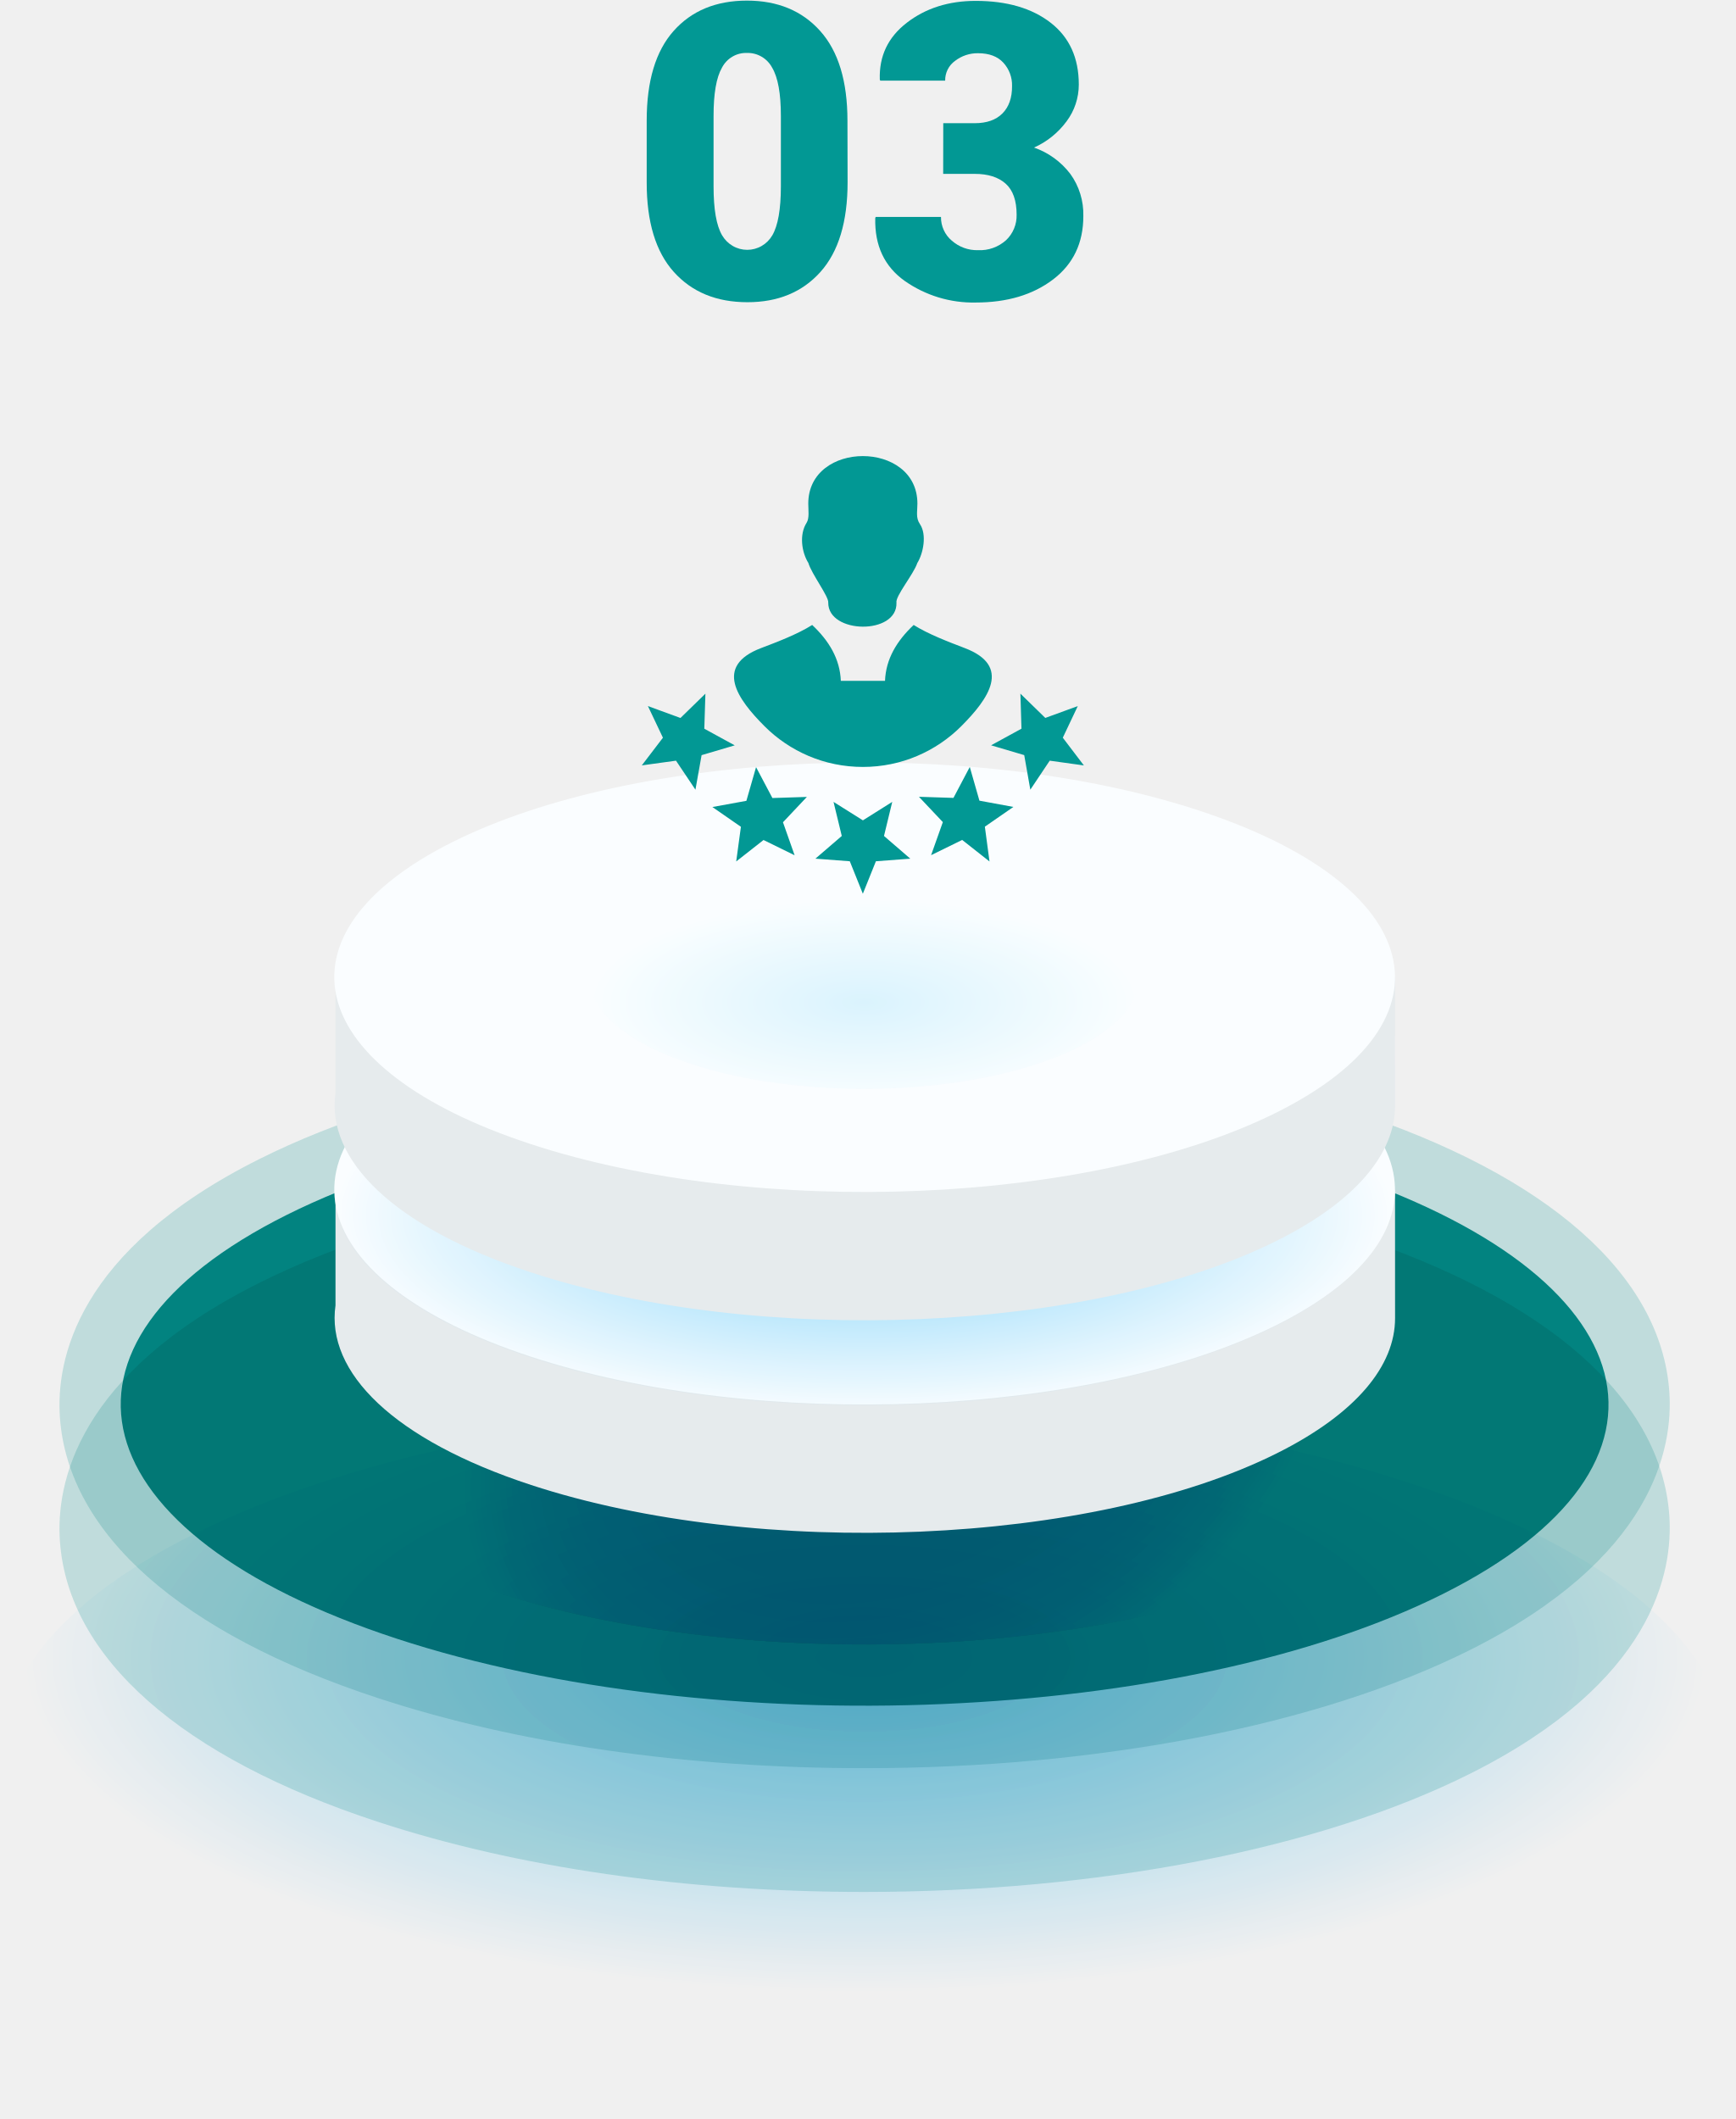
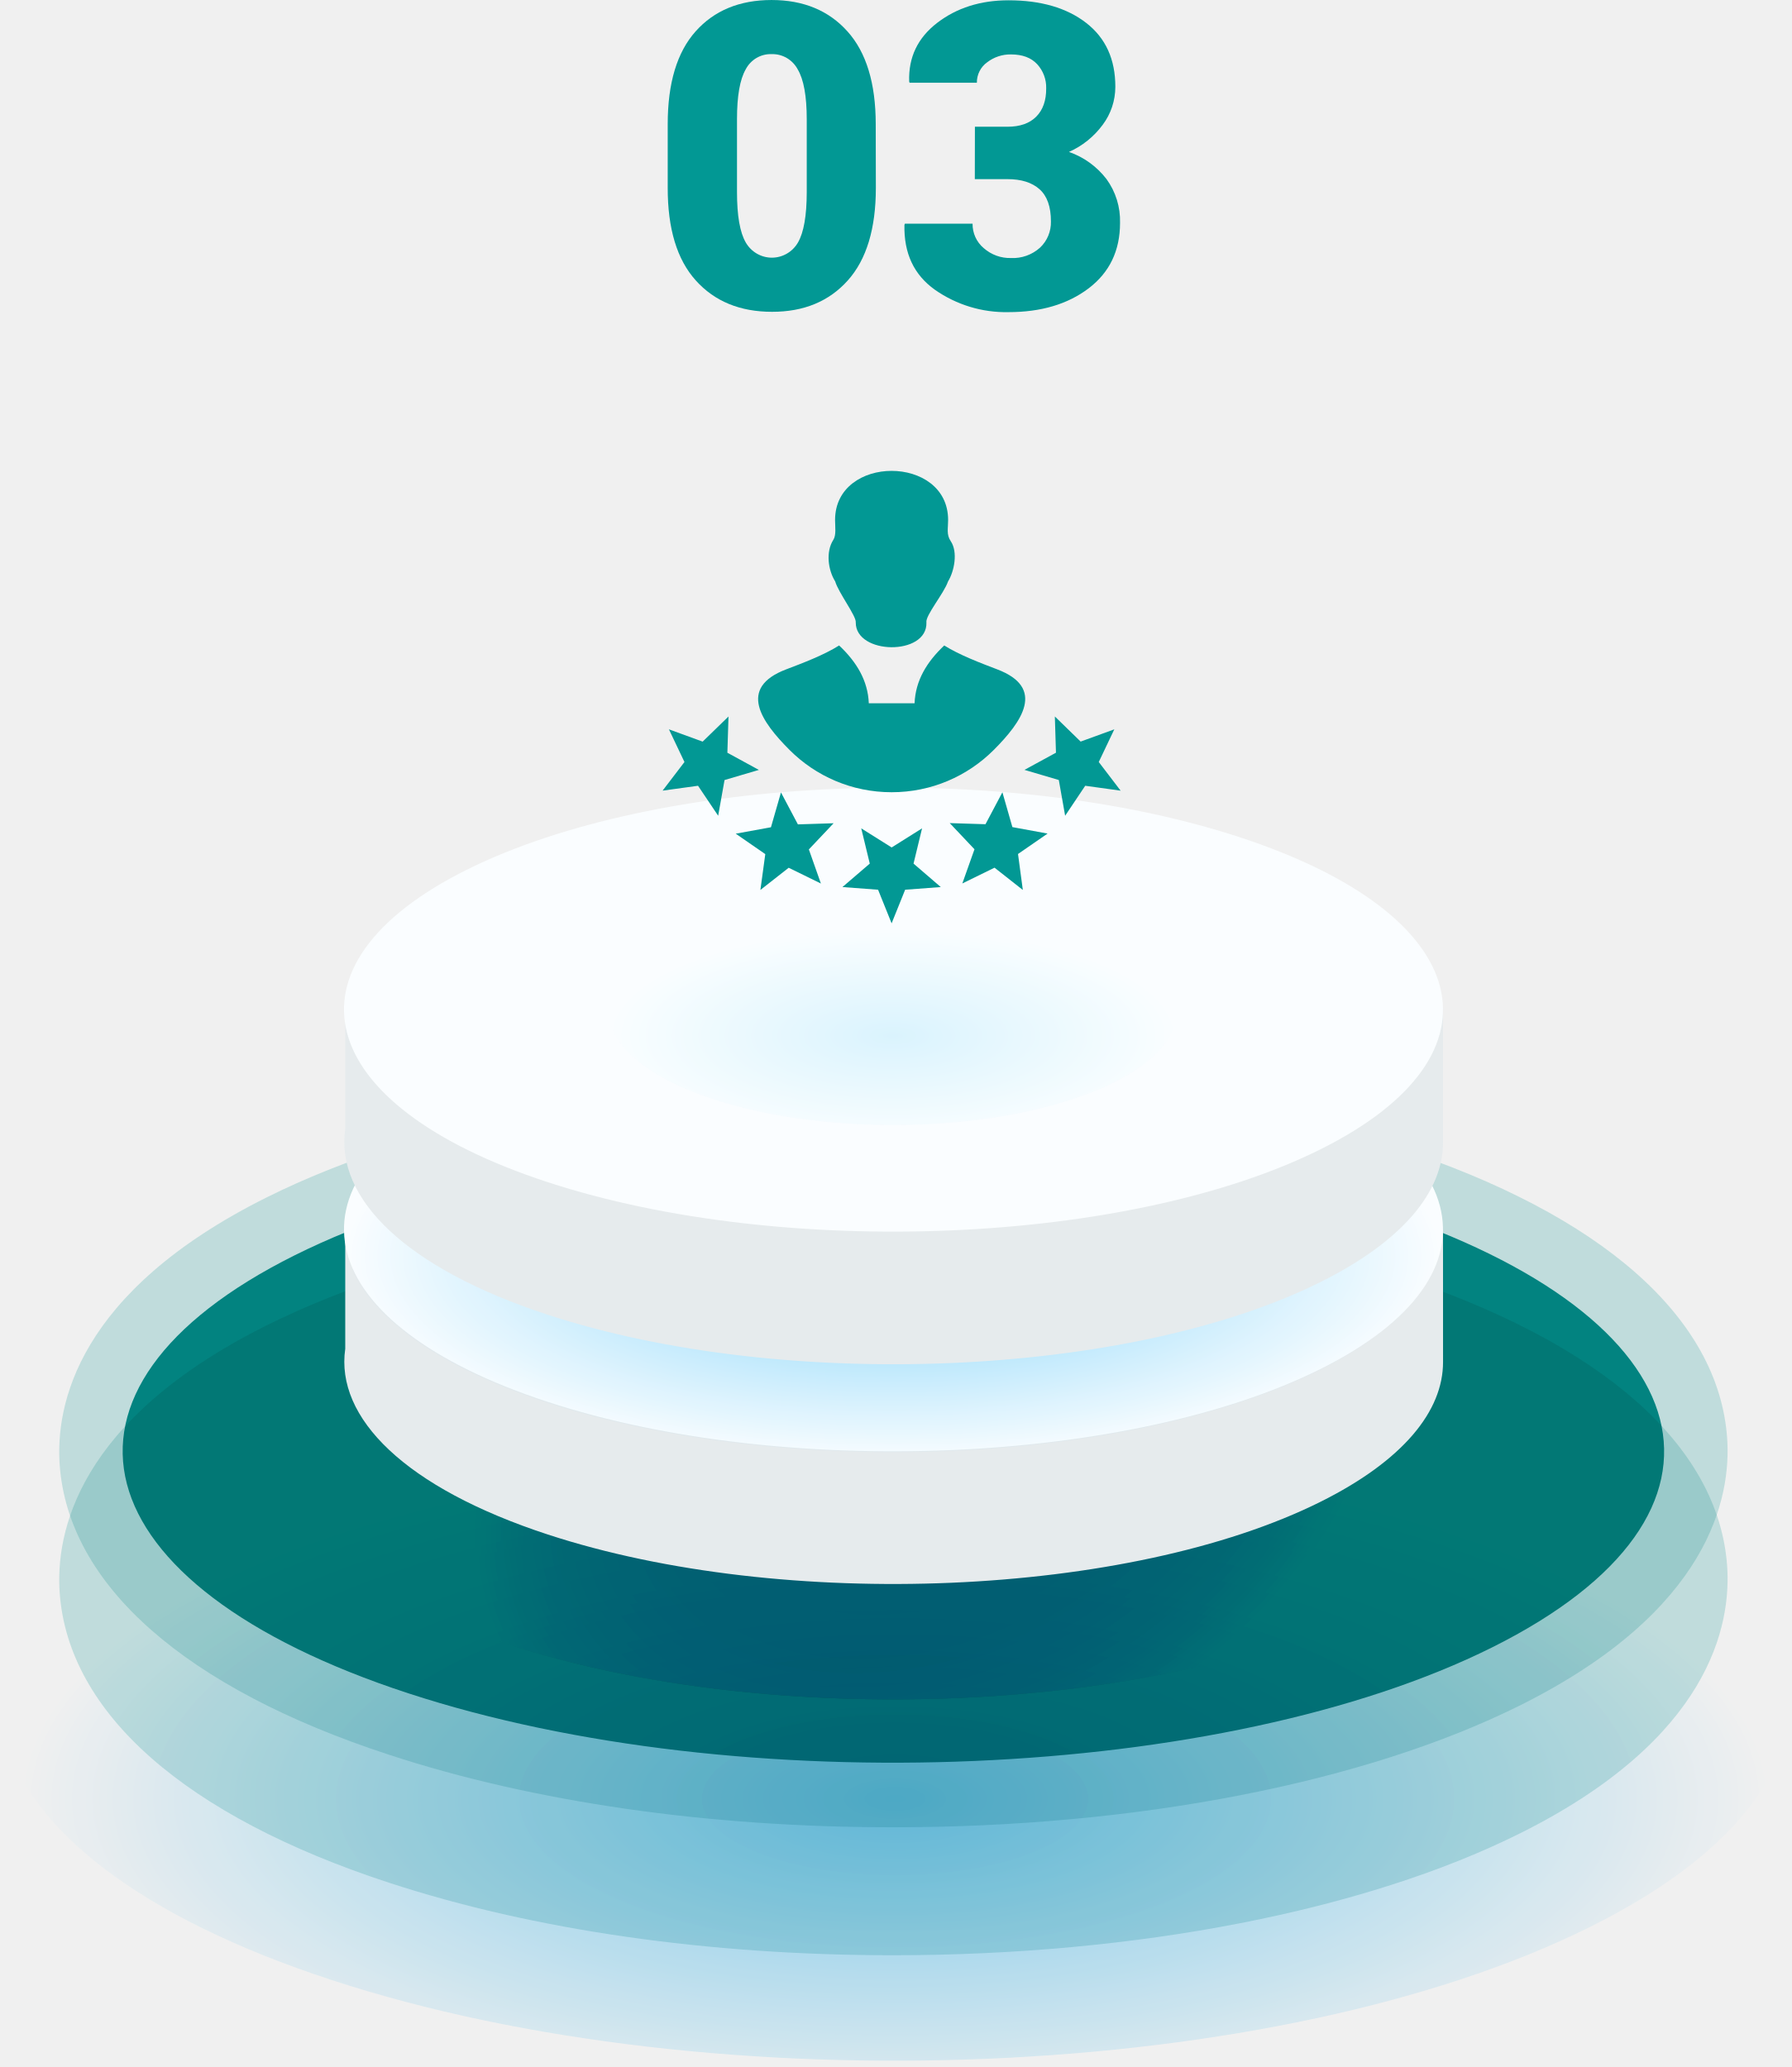
- <svg xmlns="http://www.w3.org/2000/svg" width="77" height="94" viewBox="0 0 77 94" fill="none">
-   <path style="mix-blend-mode:multiply" d="M62.471 65.771C78.919 71.163 81.455 80.934 68.136 87.594C54.816 94.254 30.688 95.281 14.242 89.889C-2.203 84.497 -4.741 74.724 8.577 68.064C21.895 61.405 46.026 60.377 62.471 65.771Z" fill="url(#paint0_radial_0_27795)" />
+ <svg xmlns="http://www.w3.org/2000/svg" width="221" height="255" viewBox="0 0 221 255" fill="none">
+   <path style="mix-blend-mode:multiply" d="M40.925 244.279C-6.46 228.777 -13.766 200.684 24.607 181.538C62.98 162.392 132.494 159.438 179.874 174.94C227.255 190.443 234.566 218.54 196.197 237.686C157.828 256.832 88.306 259.786 40.925 244.279Z" fill="url(#paint0_radial_194_3567)" />
  <g style="mix-blend-mode:multiply" opacity="0.2">
-     <path d="M38.337 78.437C30.427 78.437 22.966 77.361 16.758 75.326C8.034 72.465 3.027 68.048 2.658 62.887C2.478 60.345 3.386 55.475 11.514 51.411C18.169 48.083 27.96 46.173 38.376 46.173C46.285 46.173 53.747 47.25 59.948 49.285C68.67 52.145 73.677 56.564 74.046 61.725C74.228 64.265 73.319 69.136 65.192 73.201C58.543 76.528 48.753 78.437 38.337 78.437Z" fill="#029894" />
+     <path d="M110.154 225.427C87.363 225.427 65.868 222.332 47.984 216.481C22.85 208.257 8.425 195.559 7.362 180.72C6.842 173.413 9.459 159.412 32.876 147.727C52.048 138.158 80.257 132.669 110.264 132.669C133.051 132.669 154.55 135.764 172.414 141.615C197.543 149.839 211.969 162.541 213.032 177.38C213.555 184.683 210.938 198.688 187.522 210.373C168.366 219.938 140.161 225.427 110.154 225.427Z" fill="#029894" />
  </g>
  <g style="mix-blend-mode:multiply">
-     <path d="M59.12 51.923C73.281 56.566 75.463 64.978 63.996 70.713C52.529 76.447 31.755 77.332 17.588 72.689C3.421 68.045 1.244 59.632 12.71 53.898C24.176 48.163 44.953 47.28 59.12 51.923Z" fill="#029894" />
+     <path d="M170.025 149.201C210.823 162.55 217.112 186.733 184.075 203.219C151.037 219.706 91.186 222.249 50.371 208.9C9.557 195.551 3.285 171.363 36.318 154.877C69.351 138.391 129.211 135.852 170.025 149.201Z" fill="#029894" />
  </g>
  <g style="mix-blend-mode:multiply">
-     <path d="M54.887 54.036C66.166 57.734 67.904 64.428 58.772 69.002C49.639 73.576 33.093 74.273 21.816 70.574C10.539 66.874 8.797 60.182 17.931 55.609C27.065 51.037 43.616 50.338 54.887 54.036Z" fill="url(#paint1_radial_0_27795)" />
-     <path d="M54.887 54.036C66.166 57.734 67.904 64.428 58.772 69.002C49.639 73.576 33.093 74.273 21.816 70.574C10.539 66.874 8.797 60.182 17.931 55.609C27.065 51.037 43.616 50.338 54.887 54.036Z" fill="url(#paint2_radial_0_27795)" />
-     <path d="M54.887 54.036C66.166 57.734 67.904 64.428 58.772 69.002C49.639 73.576 33.093 74.273 21.816 70.574C10.539 66.874 8.797 60.182 17.931 55.609C27.065 51.037 43.616 50.338 54.887 54.036Z" fill="url(#paint3_radial_0_27795)" />
+     <path d="M157.83 155.275C190.324 165.907 195.333 185.152 169.021 198.302C142.71 211.452 95.039 213.456 62.549 202.821C30.06 192.185 25.043 172.944 51.358 159.798C77.674 146.653 125.357 144.644 157.83 155.275Z" fill="url(#paint1_radial_194_3567)" />
+     <path d="M157.83 155.275C190.324 165.907 195.333 185.152 169.021 198.302C142.71 211.452 95.039 213.456 62.549 202.821C30.06 192.185 25.043 172.944 51.358 159.798C77.674 146.653 125.357 144.644 157.83 155.275Z" fill="url(#paint2_radial_194_3567)" />
+     <path d="M157.83 155.275C190.324 165.907 195.333 185.152 169.021 198.302C142.71 211.452 95.039 213.456 62.549 202.821C30.06 192.185 25.043 172.944 51.358 159.798C77.674 146.653 125.357 144.644 157.83 155.275Z" fill="url(#paint3_radial_194_3567)" />
  </g>
  <g style="mix-blend-mode:multiply" opacity="0.2">
-     <path d="M38.337 83.928C30.427 83.928 22.966 82.853 16.758 80.816C8.034 77.957 3.027 73.539 2.658 68.377C2.478 65.837 3.386 60.966 11.514 56.901C18.169 53.573 27.96 51.665 38.376 51.665C46.285 51.665 53.747 52.74 59.948 54.777C68.67 57.636 73.677 62.054 74.046 67.215C74.228 69.757 73.319 74.627 65.192 78.691C58.543 82.02 48.753 83.928 38.337 83.928Z" fill="#029894" />
+     <path d="M110.154 241.212C87.363 241.212 65.868 238.121 47.984 232.266C22.85 224.046 8.425 211.344 7.362 196.505C6.842 189.202 9.459 175.197 32.876 163.512C52.048 153.943 80.257 148.458 110.264 148.458C133.051 148.458 154.55 151.549 172.414 157.404C197.543 165.624 211.969 178.326 213.032 193.165C213.555 200.472 210.938 214.473 187.522 226.158C168.366 235.727 140.161 241.212 110.154 241.212Z" fill="#029894" />
  </g>
-   <path d="M61.88 52.779H57.222C55.92 52.088 54.561 51.515 53.159 51.069C43.063 47.758 28.249 48.388 20.072 52.476C19.873 52.575 19.686 52.676 19.504 52.779H14.882V57.906C14.456 60.867 17.436 63.865 23.556 65.874C33.652 69.185 48.466 68.555 56.642 64.467C60.173 62.7 61.885 60.579 61.882 58.471L61.88 52.779Z" fill="#E6EBED" />
-   <path d="M53.158 45.376C63.255 48.687 64.812 54.686 56.635 58.773C48.457 62.861 33.644 63.493 23.549 60.182C13.454 56.871 11.894 50.872 20.07 46.783C28.246 42.694 43.062 42.065 53.158 45.376Z" fill="#FAFDFF" />
-   <path style="mix-blend-mode:multiply" d="M38.329 62.344C51.336 62.344 61.881 58.062 61.881 52.779C61.881 47.496 51.336 43.214 38.329 43.214C25.322 43.214 14.777 47.496 14.777 52.779C14.777 58.062 25.322 62.344 38.329 62.344Z" fill="url(#paint4_radial_0_27795)" />
-   <path d="M61.88 43.351H57.222C55.92 42.66 54.561 42.087 53.159 41.641C43.063 38.33 28.249 38.959 20.072 43.048C19.873 43.148 19.686 43.248 19.504 43.351H14.882V48.476C14.456 51.438 17.436 54.436 23.556 56.445C33.652 59.756 48.466 59.125 56.642 55.036C60.173 53.271 61.885 51.149 61.882 49.042L61.88 43.351Z" fill="#E6EBED" />
-   <path d="M53.158 35.947C63.255 39.258 64.812 45.256 56.635 49.345C48.457 53.434 33.644 54.065 23.549 50.754C13.454 47.443 11.894 41.444 20.07 37.355C28.246 33.266 43.062 32.637 53.158 35.947Z" fill="#FAFDFF" />
-   <path style="mix-blend-mode:multiply" opacity="0.25" d="M38.331 48.306C45.068 48.306 50.529 46.088 50.529 43.351C50.529 40.615 45.068 38.396 38.331 38.396C31.594 38.396 26.133 40.615 26.133 43.351C26.133 46.088 31.594 48.306 38.331 48.306Z" fill="url(#paint5_radial_0_27795)" />
-   <path d="M37.597 8.083C37.597 9.839 37.196 11.166 36.393 12.063C35.591 12.959 34.511 13.407 33.153 13.406C31.782 13.406 30.694 12.959 29.889 12.063C29.084 11.167 28.683 9.84 28.686 8.083V5.35C28.686 3.593 29.084 2.267 29.881 1.372C30.677 0.477 31.76 0.029 33.129 0.027C34.494 0.027 35.579 0.476 36.383 1.376C37.188 2.276 37.59 3.6 37.591 5.35L37.597 8.083ZM34.638 5.145C34.638 4.151 34.509 3.436 34.25 3.001C34.142 2.798 33.98 2.63 33.783 2.515C33.586 2.4 33.362 2.342 33.135 2.349C32.908 2.341 32.684 2.397 32.488 2.513C32.291 2.628 32.131 2.798 32.025 3.001C31.775 3.436 31.651 4.151 31.652 5.145V8.271C31.652 9.282 31.777 10.004 32.029 10.436C32.144 10.633 32.307 10.797 32.503 10.91C32.698 11.024 32.919 11.083 33.145 11.083C33.37 11.083 33.591 11.024 33.787 10.91C33.983 10.797 34.146 10.633 34.26 10.436C34.511 10.003 34.637 9.281 34.638 8.271V5.145Z" fill="#029894" />
-   <path d="M41.841 5.465H43.237C43.77 5.465 44.18 5.32 44.466 5.032C44.753 4.743 44.895 4.338 44.892 3.818C44.903 3.434 44.764 3.062 44.506 2.781C44.248 2.501 43.874 2.361 43.382 2.361C43.015 2.356 42.656 2.475 42.363 2.701C42.225 2.799 42.114 2.931 42.037 3.083C41.961 3.236 41.922 3.405 41.925 3.577H39.044L39.026 3.523C38.992 2.487 39.392 1.647 40.229 1.005C41.065 0.362 42.081 0.04 43.277 0.039C44.663 0.039 45.773 0.362 46.605 1.009C47.438 1.656 47.853 2.57 47.853 3.751C47.853 4.34 47.663 4.913 47.312 5.381C46.937 5.89 46.44 6.291 45.867 6.546C46.503 6.767 47.062 7.172 47.475 7.712C47.869 8.254 48.072 8.915 48.054 9.588C48.054 10.78 47.606 11.717 46.71 12.398C45.814 13.08 44.67 13.42 43.277 13.42C42.154 13.444 41.053 13.108 40.128 12.46C39.23 11.82 38.795 10.892 38.824 9.678L38.842 9.624H41.74C41.737 9.824 41.779 10.023 41.862 10.204C41.944 10.386 42.066 10.546 42.218 10.674C42.54 10.958 42.956 11.11 43.382 11.098C43.839 11.121 44.287 10.961 44.63 10.652C44.781 10.509 44.901 10.334 44.981 10.14C45.062 9.946 45.1 9.737 45.095 9.526C45.095 8.896 44.932 8.436 44.607 8.146C44.281 7.857 43.824 7.712 43.233 7.713H41.837L41.841 5.465Z" fill="#029894" />
-   <g clip-path="url(#clip0_0_27795)">
-     <path d="M32.656 38.215L33.868 37.263L35.247 37.94L34.731 36.476L35.791 35.352L34.262 35.401L33.537 34.03L33.108 35.525L31.6 35.8L32.865 36.677L32.656 38.215ZM38.274 39.647L38.853 38.206L40.379 38.091L39.212 37.084L39.578 35.572L38.276 36.391L36.973 35.572L37.339 37.084L36.169 38.091L37.695 38.206L38.274 39.647ZM33.762 28.748C34.471 28.479 35.376 28.135 36.027 27.724C36.774 28.428 37.259 29.23 37.297 30.204H39.257C39.295 29.23 39.781 28.428 40.528 27.724C41.179 28.135 42.084 28.477 42.792 28.748C44.88 29.542 43.86 30.991 42.642 32.212C41.525 33.33 39.982 34.022 38.276 34.022C36.57 34.022 35.028 33.332 33.909 32.212C32.709 31.009 31.661 29.547 33.762 28.748ZM36.739 26.734C36.771 26.468 35.998 25.46 35.858 24.975C35.555 24.488 35.448 23.709 35.778 23.192C35.91 22.988 35.853 22.621 35.853 22.34C35.853 19.531 40.694 19.528 40.694 22.34C40.694 22.696 40.614 22.967 40.804 23.246C41.121 23.713 40.957 24.543 40.689 24.978C40.518 25.486 39.707 26.448 39.765 26.737C39.812 28.177 36.728 28.13 36.739 26.734ZM48.079 33.955L47.143 32.725L47.808 31.322L46.367 31.848L45.263 30.771L45.31 32.325L43.962 33.062L45.432 33.497L45.703 35.031L46.563 33.744L48.079 33.955ZM43.892 38.215L43.686 36.672L44.951 35.796L43.445 35.518L43.017 34.023L42.293 35.395L40.762 35.346L41.822 36.469L41.301 37.936L42.68 37.26L43.892 38.215ZM28.469 33.953L29.986 33.744L30.848 35.031L31.121 33.499L32.591 33.064L31.242 32.327L31.29 30.772L30.184 31.85L28.74 31.322L29.406 32.725L28.469 33.953Z" fill="#029894" />
+   <path d="M177.988 151.661H164.569C160.818 149.673 156.901 148.028 152.863 146.744C123.775 137.225 81.096 139.038 57.537 150.79C56.964 151.076 56.425 151.366 55.901 151.661H42.584V166.4C41.357 174.915 49.944 183.534 67.575 189.31C96.662 198.829 139.341 197.015 162.897 185.264C173.069 180.185 178.001 174.085 177.992 168.027L177.988 151.661Z" fill="#E6EBED" />
+   <path d="M152.859 130.378C181.95 139.897 186.436 157.142 162.876 168.894C139.317 180.645 96.638 182.463 67.554 172.944C38.471 163.425 33.977 146.179 57.533 134.424C81.088 122.668 123.771 120.859 152.859 130.378Z" fill="#FAFDFF" />
+   <path style="mix-blend-mode:multiply" d="M110.135 179.16C147.609 179.16 177.988 166.848 177.988 151.661C177.988 136.474 147.609 124.162 110.135 124.162C72.66 124.162 42.281 136.474 42.281 151.661C42.281 166.848 72.66 179.16 110.135 179.16Z" fill="url(#paint4_radial_194_3567)" />
+   <path d="M177.988 124.557H164.569C160.818 122.569 156.901 120.924 152.863 119.64C123.775 110.121 81.096 111.93 57.537 123.685C56.964 123.972 56.425 124.262 55.901 124.557H42.584V139.292C41.357 147.807 49.944 156.425 67.575 162.201C96.662 171.72 139.341 169.907 162.897 158.151C173.069 153.077 178.001 146.977 177.992 140.918L177.988 124.557Z" fill="#E6EBED" />
+   <path d="M152.859 103.269C181.95 112.788 186.436 130.034 162.876 141.789C139.317 153.545 96.638 155.358 67.554 145.839C38.471 136.32 33.977 119.075 57.533 107.319C81.088 95.563 123.771 93.754 152.859 103.269Z" fill="#FAFDFF" />
+   <path style="mix-blend-mode:multiply" opacity="0.25" d="M110.135 138.802C129.544 138.802 145.278 132.424 145.278 124.557C145.278 116.689 129.544 110.311 110.135 110.311C90.726 110.311 74.992 116.689 74.992 124.557C74.992 132.424 90.726 138.802 110.135 138.802Z" fill="url(#paint5_radial_194_3567)" />
+   <path d="M108.033 23.164C108.033 28.212 106.877 32.026 104.566 34.604C102.254 37.182 99.142 38.47 95.231 38.467C91.281 38.467 88.146 37.179 85.827 34.604C83.507 32.029 82.351 28.215 82.359 23.164V15.305C82.359 10.253 83.507 6.441 85.802 3.868C88.097 1.296 91.217 0.007 95.161 0.001C99.095 0.001 102.22 1.294 104.537 3.881C106.854 6.467 108.014 10.275 108.017 15.305L108.033 23.164ZM99.508 14.715C99.508 11.858 99.136 9.804 98.391 8.553C98.079 7.97 97.613 7.486 97.046 7.154C96.479 6.823 95.832 6.658 95.178 6.678C94.525 6.654 93.879 6.817 93.313 7.149C92.748 7.48 92.286 7.967 91.98 8.553C91.261 9.804 90.902 11.858 90.905 14.715V23.703C90.905 26.61 91.267 28.685 91.993 29.927C92.323 30.494 92.793 30.964 93.356 31.29C93.92 31.617 94.558 31.788 95.206 31.788C95.855 31.788 96.493 31.617 97.056 31.29C97.62 30.964 98.09 30.494 98.42 29.927C99.142 28.683 99.505 26.608 99.508 23.703V14.715Z" fill="#029894" />
+   <path d="M120.251 15.635H124.275C125.809 15.635 126.99 15.22 127.815 14.39C128.641 13.56 129.05 12.397 129.042 10.901C129.073 9.797 128.673 8.727 127.93 7.921C127.186 7.116 126.11 6.714 124.692 6.714C123.633 6.697 122.6 7.04 121.756 7.689C121.359 7.973 121.037 8.351 120.817 8.79C120.597 9.228 120.485 9.715 120.492 10.208H112.192L112.143 10.054C112.042 7.075 113.197 4.661 115.606 2.813C118.016 0.965 120.944 0.04 124.389 0.037C128.382 0.037 131.579 0.967 133.977 2.826C136.376 4.685 137.574 7.313 137.571 10.71C137.571 12.402 137.024 14.048 136.014 15.395C134.935 16.857 133.501 18.011 131.851 18.743C133.684 19.379 135.294 20.544 136.484 22.096C137.617 23.655 138.205 25.554 138.152 27.49C138.152 30.918 136.861 33.611 134.28 35.57C131.698 37.528 128.402 38.507 124.389 38.507C121.155 38.575 117.981 37.61 115.316 35.748C112.729 33.906 111.477 31.239 111.558 27.748L111.612 27.594H119.961C119.953 28.17 120.073 28.74 120.311 29.262C120.55 29.784 120.901 30.245 121.339 30.611C122.266 31.429 123.463 31.865 124.692 31.831C126.009 31.898 127.299 31.437 128.286 30.549C128.723 30.137 129.068 29.635 129.3 29.077C129.531 28.519 129.642 27.917 129.627 27.312C129.627 25.5 129.158 24.178 128.22 23.345C127.283 22.512 125.963 22.097 124.262 22.1H120.239L120.251 15.635Z" fill="#029894" />
+   <g clip-path="url(#clip0_194_3567)">
+     <path d="M93.791 109.792L97.281 107.053L101.254 108.999L99.769 104.79L102.822 101.561L98.417 101.701L96.329 97.758L95.093 102.056L90.748 102.849L94.394 105.369L93.791 109.792ZM109.976 113.908L111.645 109.764L116.041 109.433L112.68 106.54L113.732 102.191L109.981 104.548L106.229 102.191L107.282 106.54L103.911 109.433L108.307 109.764L109.976 113.908ZM96.978 82.574C99.019 81.8 101.626 80.811 103.502 79.63C105.654 81.655 107.052 83.96 107.162 86.76H112.808C112.919 83.96 114.316 81.655 116.468 79.63C118.344 80.811 120.951 81.795 122.993 82.574C129.007 84.856 126.069 89.023 122.56 92.532C119.342 95.747 114.896 97.735 109.981 97.735C105.065 97.735 100.624 95.752 97.401 92.532C93.943 89.074 90.922 84.87 96.978 82.574ZM105.553 76.784C105.645 76.018 103.419 73.121 103.015 71.725C102.141 70.326 101.833 68.086 102.785 66.602C103.167 66.014 103.001 64.96 103.001 64.152C103.001 56.075 116.946 56.066 116.946 64.152C116.946 65.174 116.717 65.953 117.264 66.756C118.179 68.1 117.705 70.484 116.933 71.735C116.441 73.195 114.105 75.962 114.27 76.793C114.408 80.932 105.521 80.797 105.553 76.784ZM138.225 97.544L135.527 94.007L137.444 89.975L133.292 91.487L130.11 88.388L130.248 92.859L126.363 94.977L130.598 96.228L131.379 100.637L133.857 96.937L138.225 97.544ZM126.161 109.792L125.567 105.355L129.214 102.835L124.873 102.037L123.641 97.74L121.554 101.682L117.144 101.542L120.197 104.772L118.698 108.99L122.671 107.044L126.161 109.792ZM81.727 97.539L86.099 96.937L88.582 100.637L89.368 96.232L93.603 94.982L89.718 92.863L89.856 88.393L86.669 91.492L82.508 89.975L84.425 94.007L81.727 97.539Z" fill="#029894" />
  </g>
  <defs>
-     <radialGradient id="paint0_radial_0_27795" cx="0" cy="0" r="1" gradientUnits="userSpaceOnUse" gradientTransform="translate(38.3563 73.554) scale(37.3138 14.7999)">
+     <radialGradient id="paint0_radial_194_3567" cx="0" cy="0" r="1" gradientUnits="userSpaceOnUse" gradientTransform="translate(110.402 221.903) rotate(-180) scale(107.502 42.5488)">
      <stop stop-color="#7FD4F9" />
      <stop offset="1" stop-color="white" />
    </radialGradient>
-     <radialGradient id="paint1_radial_0_27795" cx="0" cy="0" r="1" gradientUnits="userSpaceOnUse" gradientTransform="translate(39.7639 62.3373) rotate(-21.8543) scale(20.1043 13.8919)">
+     <radialGradient id="paint1_radial_194_3567" cx="0" cy="0" r="1" gradientUnits="userSpaceOnUse" gradientTransform="translate(114.259 179.142) rotate(-21.8125) scale(57.9042 39.9502)">
      <stop stop-color="#7FD4F9" />
      <stop offset="0.43" stop-color="#81D5F9" />
      <stop offset="0.58" stop-color="#88D7F9" />
      <stop offset="0.69" stop-color="#93DBFA" />
      <stop offset="0.78" stop-color="#A4E1FB" />
      <stop offset="0.86" stop-color="#BAE8FC" />
      <stop offset="0.92" stop-color="#D6F1FD" />
      <stop offset="0.98" stop-color="#F5FCFF" />
      <stop offset="1" stop-color="white" />
    </radialGradient>
-     <radialGradient id="paint2_radial_0_27795" cx="0" cy="0" r="1" gradientUnits="userSpaceOnUse" gradientTransform="translate(39.7639 62.3373) rotate(-21.8543) scale(20.1043 13.8919)">
+     <radialGradient id="paint2_radial_194_3567" cx="0" cy="0" r="1" gradientUnits="userSpaceOnUse" gradientTransform="translate(114.259 179.142) rotate(-21.8125) scale(57.9042 39.9502)">
      <stop stop-color="#80E3C8" />
      <stop offset="0.43" stop-color="#82E3C9" />
      <stop offset="0.58" stop-color="#89E5CC" />
      <stop offset="0.69" stop-color="#94E8D1" />
      <stop offset="0.78" stop-color="#A5EBD8" />
      <stop offset="0.86" stop-color="#BBF0E2" />
      <stop offset="0.93" stop-color="#D7F6ED" />
      <stop offset="0.99" stop-color="#F6FDFB" />
      <stop offset="1" stop-color="white" />
    </radialGradient>
-     <radialGradient id="paint3_radial_0_27795" cx="0" cy="0" r="1" gradientUnits="userSpaceOnUse" gradientTransform="translate(39.7639 62.3373) rotate(-21.8543) scale(20.1043 13.8919)">
+     <radialGradient id="paint3_radial_194_3567" cx="0" cy="0" r="1" gradientUnits="userSpaceOnUse" gradientTransform="translate(114.259 179.142) rotate(-21.8125) scale(57.9042 39.9502)">
      <stop stop-color="#7FD4F9" />
      <stop offset="0.43" stop-color="#81D5F9" />
      <stop offset="0.58" stop-color="#88D7F9" />
      <stop offset="0.69" stop-color="#93DBFA" />
      <stop offset="0.78" stop-color="#A4E1FB" />
      <stop offset="0.86" stop-color="#BAE8FC" />
      <stop offset="0.92" stop-color="#D6F1FD" />
      <stop offset="0.98" stop-color="#F5FCFF" />
      <stop offset="1" stop-color="white" />
    </radialGradient>
-     <radialGradient id="paint4_radial_0_27795" cx="0" cy="0" r="1" gradientUnits="userSpaceOnUse" gradientTransform="translate(38.3291 53.9089) scale(23.4794 8.83509)">
+     <radialGradient id="paint4_radial_194_3567" cx="0" cy="0" r="1" gradientUnits="userSpaceOnUse" gradientTransform="translate(110.135 154.91) scale(67.6449 25.4004)">
      <stop stop-color="#7FD4F9" />
      <stop offset="1" stop-color="white" />
    </radialGradient>
-     <radialGradient id="paint5_radial_0_27795" cx="0" cy="0" r="1" gradientUnits="userSpaceOnUse" gradientTransform="translate(38.3309 44.4685) scale(12.1612 4.57615)">
+     <radialGradient id="paint5_radial_194_3567" cx="0" cy="0" r="1" gradientUnits="userSpaceOnUse" gradientTransform="translate(110.135 127.769) scale(35.0368 13.1562)">
      <stop stop-color="#7FD4F9" />
      <stop offset="1" stop-color="white" />
    </radialGradient>
-     <clipPath id="clip0_0_27795">
-       <rect width="19.611" height="19.415" fill="white" transform="translate(28.4688 20.2321)" />
+     <clipPath id="clip0_194_3567">
+       <rect width="56.499" height="55.817" fill="white" transform="translate(81.7266 58.0908)" />
    </clipPath>
  </defs>
</svg>
